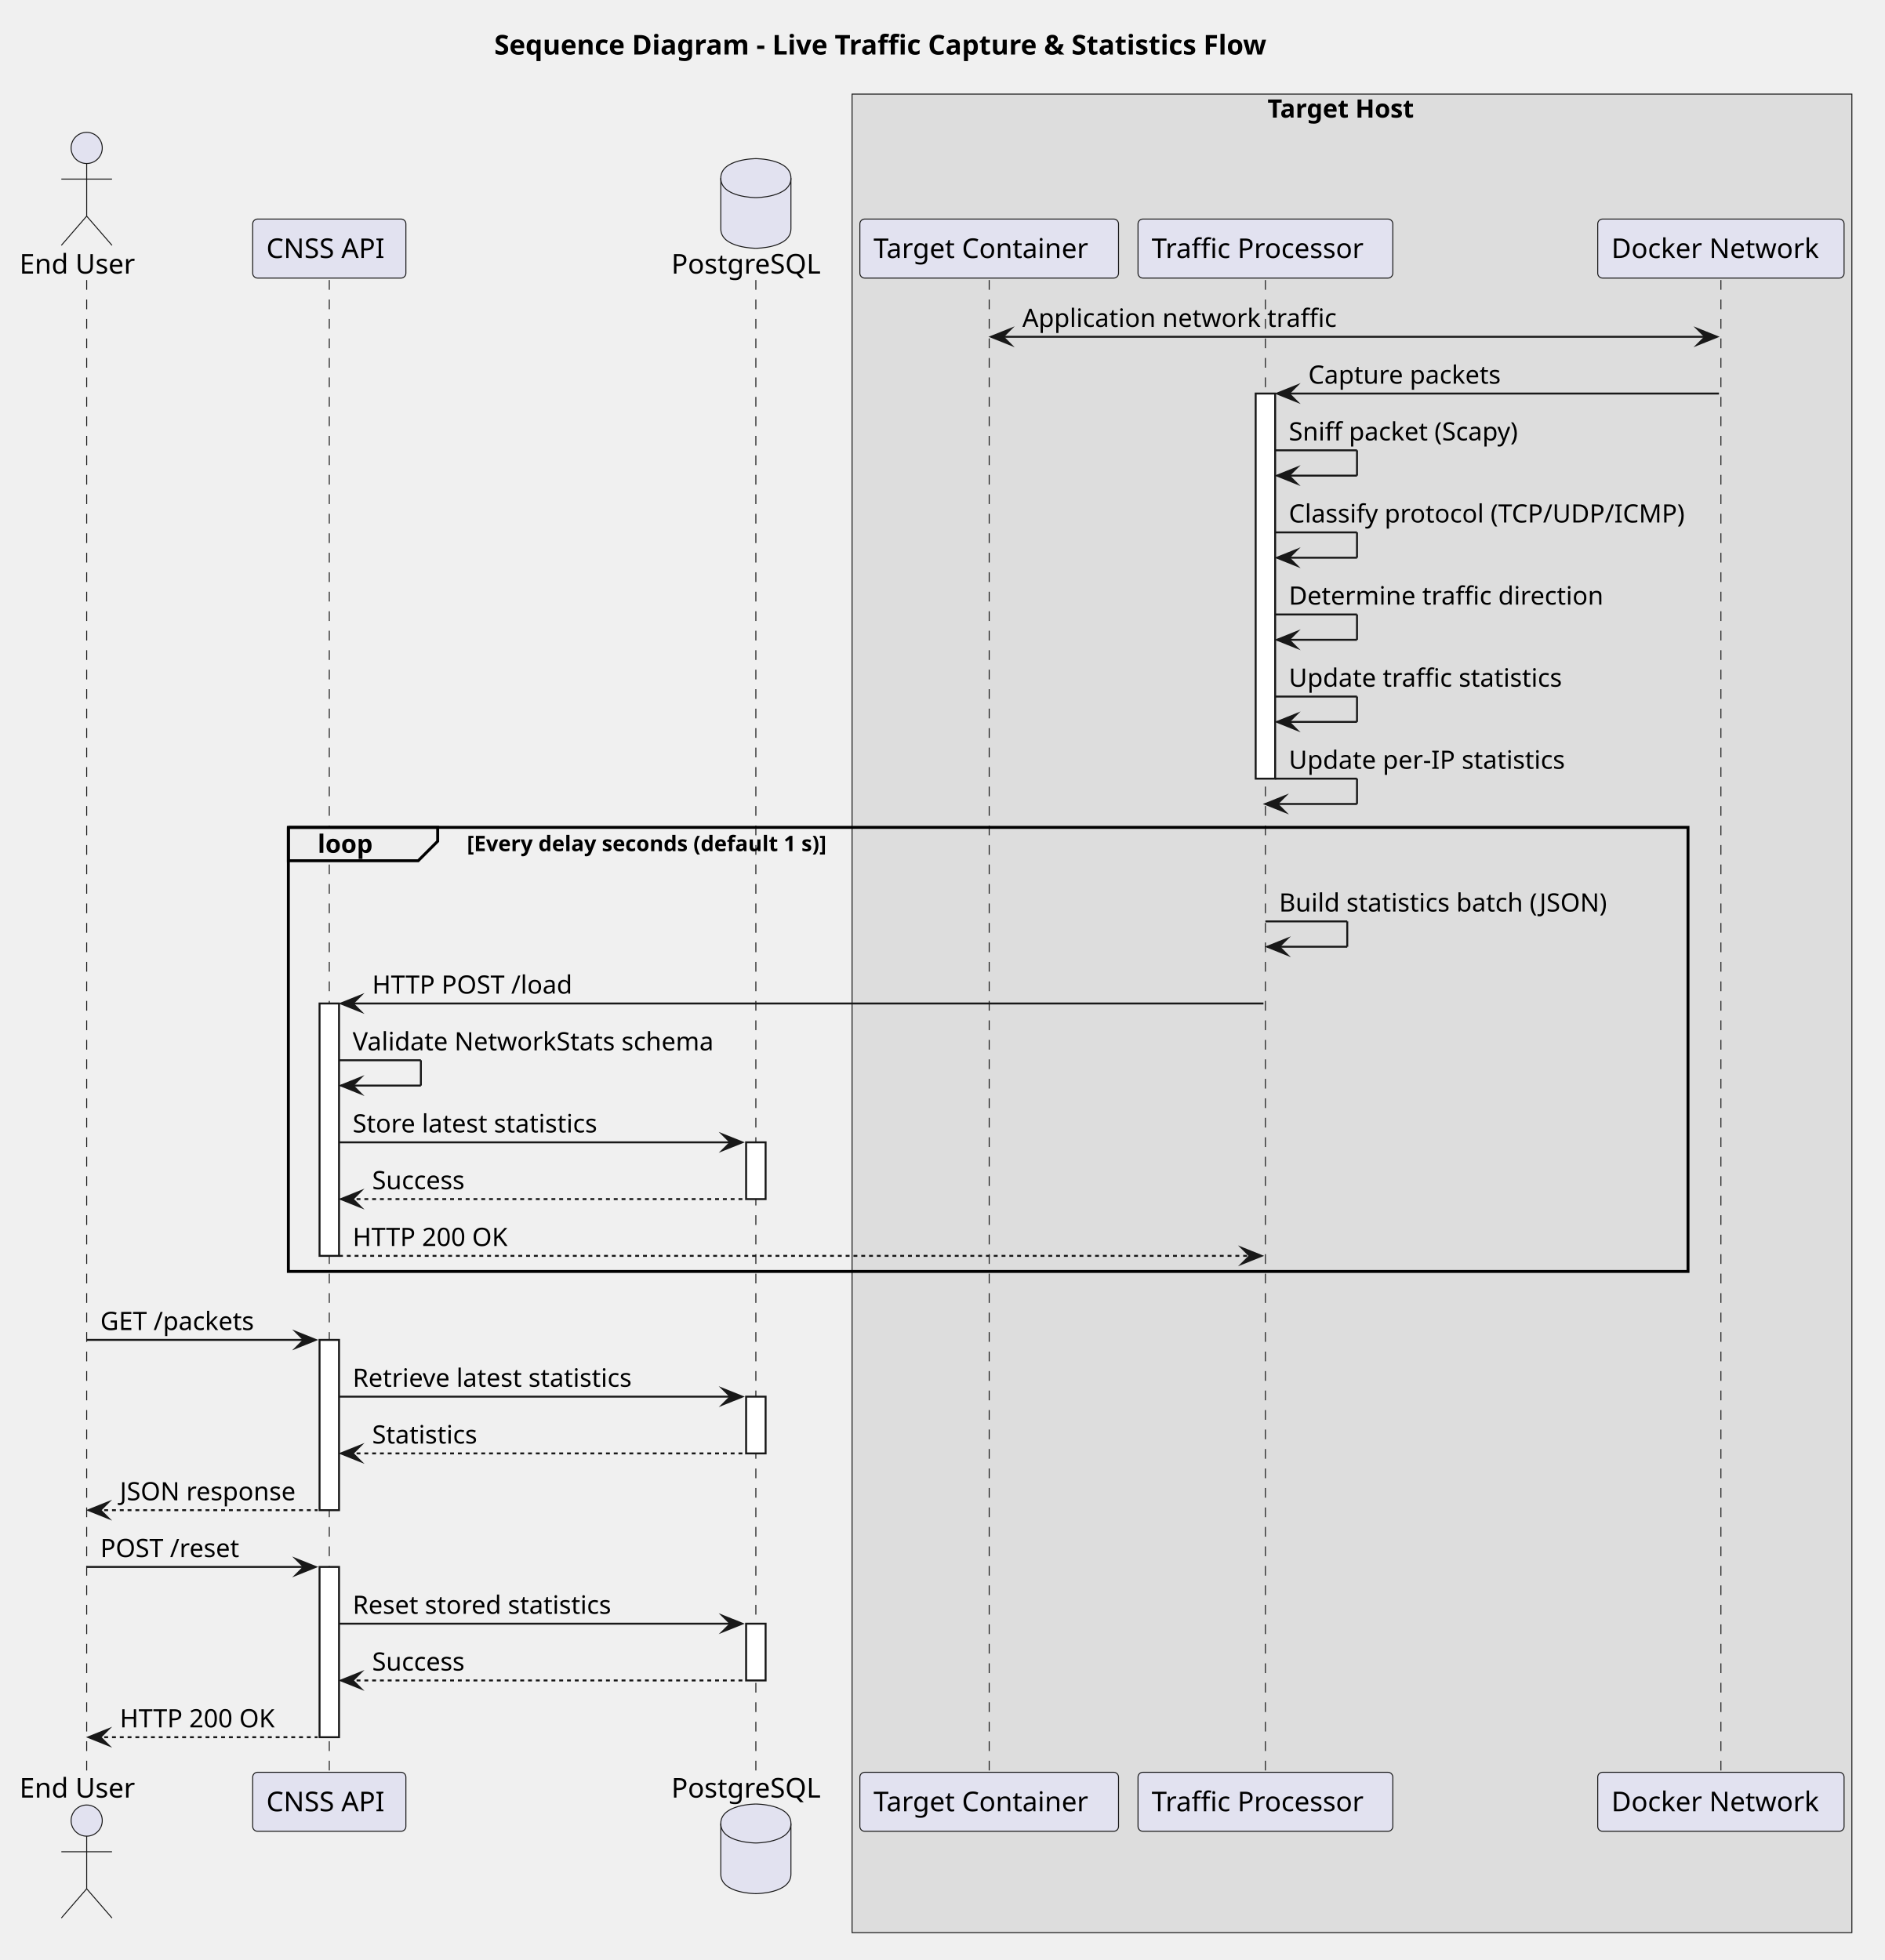
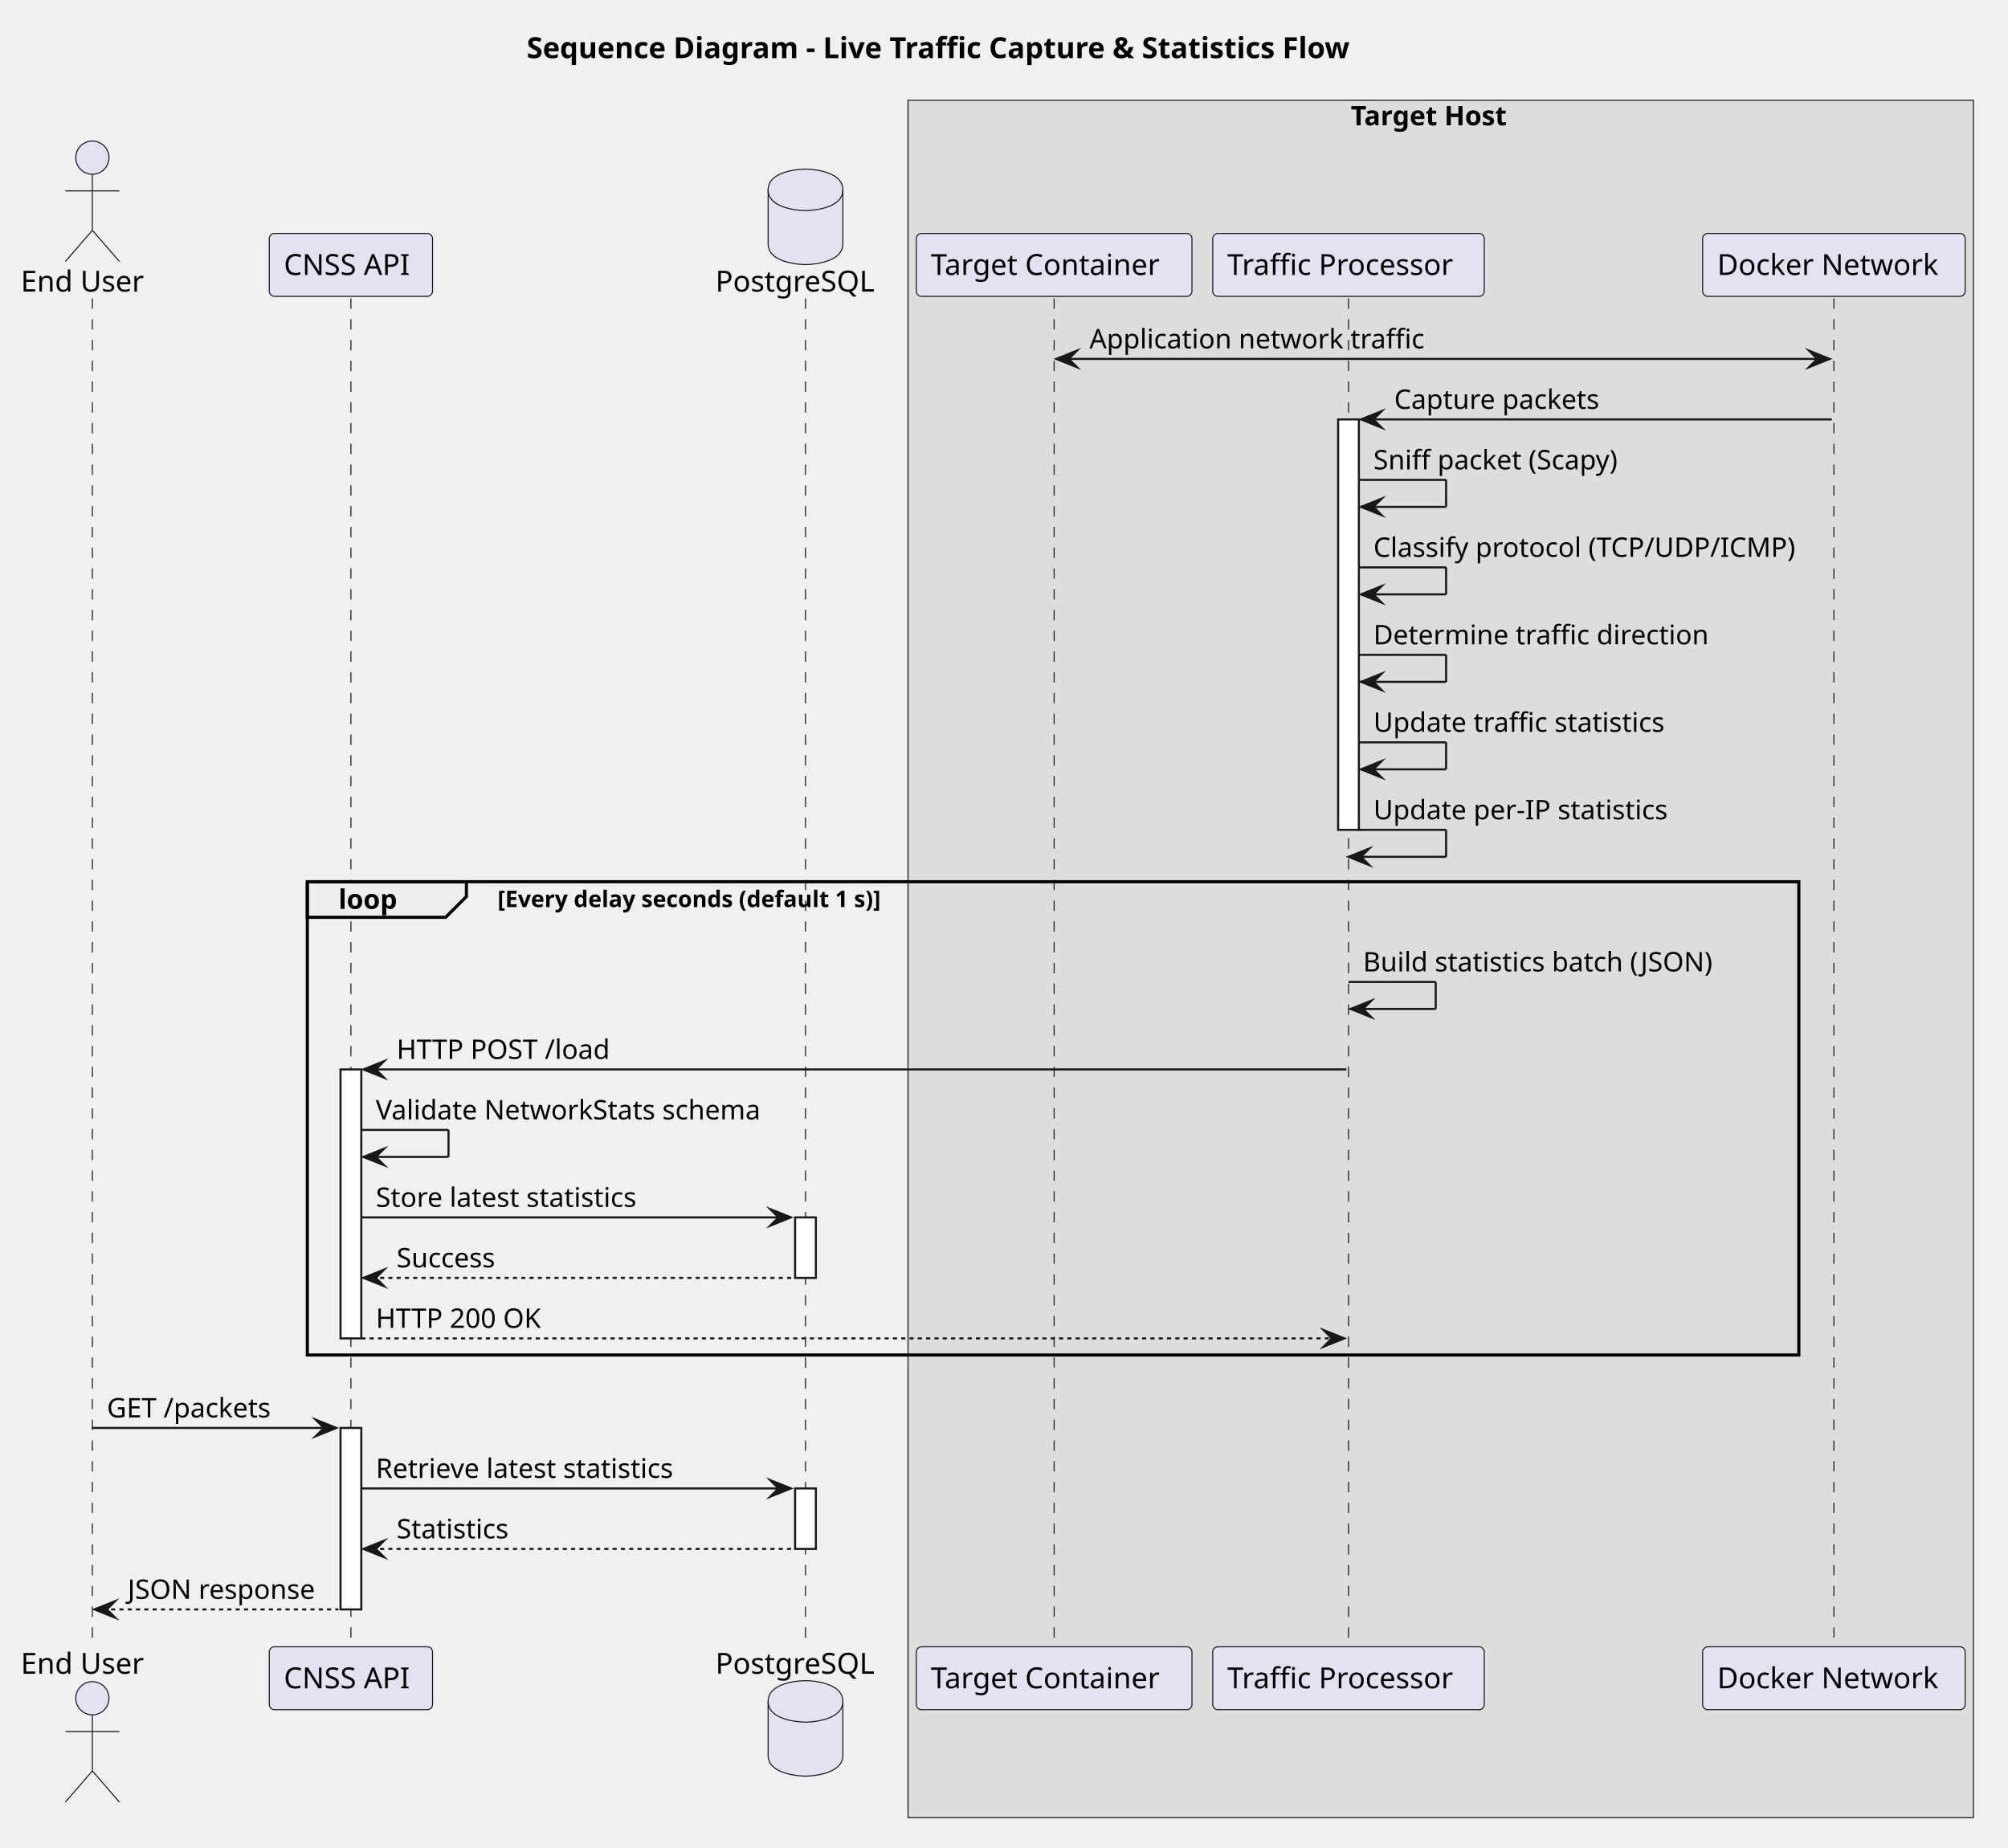
- <svg xmlns="http://www.w3.org/2000/svg" version="1.1" data-diagram-type="SEQUENCE" style="width:967px;height:1006px;background:#FFFFFF;" width="967px" height="1006px" viewBox="0 0 967 1006" zoomAndPan="magnify" preserveAspectRatio="none" contentStyleType="text/css">
+ <svg xmlns="http://www.w3.org/2000/svg" version="1.1" data-diagram-type="SEQUENCE" style="width:967px;height:890px;background:#FFFFFF;" width="967px" height="890px" viewBox="0 0 967 890" zoomAndPan="magnify" preserveAspectRatio="none" contentStyleType="text/css">
  <defs />
  <g font-family="sans-serif" lengthAdjust="spacing">
    <g class="title" data-source-line="3">
      <text x="253.649" y="27.995" fill="#000" font-size="14" textLength="458.069" font-weight="700">Sequence Diagram - Live Traffic Capture &amp; Statistics Flow</text>
    </g>
-     <rect x="437.279" y="48.297" width="513.088" height="943.648" fill="#DDD" style="stroke:#181818;stroke-width:0.5;" />
+     <rect x="437.279" y="48.297" width="513.088" height="827.117" fill="#DDD" style="stroke:#181818;stroke-width:0.5;" />
    <text x="650.485" y="60.364" fill="#000" font-size="13" textLength="86.677" font-weight="700">Target Host</text>
    <g>
-       <rect x="40.983" y="143.727" width="8" height="765.922" fill="#000" fill-opacity="0" />
-       <line x1="44.483" y1="143.727" x2="44.483" y2="909.648" style="stroke:#181818;stroke-width:0.5;stroke-dasharray:5,5;" />
+       <rect x="40.983" y="143.727" width="8" height="649.391" fill="#000" fill-opacity="0" />
+       <line x1="44.483" y1="143.727" x2="44.483" y2="793.117" style="stroke:#181818;stroke-width:0.5;stroke-dasharray:5,5;" />
    </g>
    <g>
-       <rect x="165.49" y="143.727" width="8" height="765.922" fill="#000" fill-opacity="0" />
-       <line x1="168.99" y1="143.727" x2="168.99" y2="909.648" style="stroke:#181818;stroke-width:0.5;stroke-dasharray:5,5;" />
+       <rect x="165.49" y="143.727" width="8" height="649.391" fill="#000" fill-opacity="0" />
+       <line x1="168.99" y1="143.727" x2="168.99" y2="793.117" style="stroke:#181818;stroke-width:0.5;stroke-dasharray:5,5;" />
    </g>
    <g>
      <rect x="163.99" y="515.055" width="10" height="129.531" fill="#FFF" style="stroke:#181818;stroke-width:1;" />
    </g>
    <g>
      <rect x="163.99" y="687.719" width="10" height="87.398" fill="#FFF" style="stroke:#181818;stroke-width:1;" />
    </g>
    <g>
-       <rect x="163.99" y="804.25" width="10" height="87.398" fill="#FFF" style="stroke:#181818;stroke-width:1;" />
-     </g>
-     <g>
-       <rect x="384.403" y="143.727" width="8" height="765.922" fill="#000" fill-opacity="0" />
-       <line x1="387.903" y1="143.727" x2="387.903" y2="909.648" style="stroke:#181818;stroke-width:0.5;stroke-dasharray:5,5;" />
+       <rect x="384.403" y="143.727" width="8" height="649.391" fill="#000" fill-opacity="0" />
+       <line x1="387.903" y1="143.727" x2="387.903" y2="793.117" style="stroke:#181818;stroke-width:0.5;stroke-dasharray:5,5;" />
    </g>
    <g>
      <rect x="382.903" y="586.32" width="10" height="29.133" fill="#FFF" style="stroke:#181818;stroke-width:1;" />
    </g>
    <g>
      <rect x="382.903" y="716.852" width="10" height="29.133" fill="#FFF" style="stroke:#181818;stroke-width:1;" />
    </g>
    <g>
-       <rect x="382.903" y="833.383" width="10" height="29.133" fill="#FFF" style="stroke:#181818;stroke-width:1;" />
+       <rect x="504.149" y="143.727" width="8" height="649.391" fill="#000" fill-opacity="0" />
+       <line x1="507.649" y1="143.727" x2="507.649" y2="793.117" style="stroke:#181818;stroke-width:0.5;stroke-dasharray:5,5;" />
    </g>
    <g>
-       <rect x="504.149" y="143.727" width="8" height="765.922" fill="#000" fill-opacity="0" />
-       <line x1="507.649" y1="143.727" x2="507.649" y2="909.648" style="stroke:#181818;stroke-width:0.5;stroke-dasharray:5,5;" />
-     </g>
-     <g>
-       <rect x="645.902" y="143.727" width="8" height="765.922" fill="#000" fill-opacity="0" />
-       <line x1="649.402" y1="143.727" x2="649.402" y2="909.648" style="stroke:#181818;stroke-width:0.5;stroke-dasharray:5,5;" />
+       <rect x="645.902" y="143.727" width="8" height="649.391" fill="#000" fill-opacity="0" />
+       <line x1="649.402" y1="143.727" x2="649.402" y2="793.117" style="stroke:#181818;stroke-width:0.5;stroke-dasharray:5,5;" />
    </g>
    <g>
      <rect x="644.402" y="201.992" width="10" height="197.664" fill="#FFF" style="stroke:#181818;stroke-width:1;" />
    </g>
    <g>
-       <rect x="879.656" y="143.727" width="8" height="765.922" fill="#000" fill-opacity="0" />
-       <line x1="883.156" y1="143.727" x2="883.156" y2="909.648" style="stroke:#181818;stroke-width:0.5;stroke-dasharray:5,5;" />
+       <rect x="879.656" y="143.727" width="8" height="649.391" fill="#000" fill-opacity="0" />
+       <line x1="883.156" y1="143.727" x2="883.156" y2="793.117" style="stroke:#181818;stroke-width:0.5;stroke-dasharray:5,5;" />
    </g>
    <text x="10" y="140.425" fill="#000" font-size="14" textLength="62.966">End User</text>
    <ellipse cx="44.483" cy="75.93" rx="8" ry="8" fill="#E2E2F0" style="stroke:#181818;stroke-width:0.5;" />
    <path d="M44.483,83.93 L44.483,110.93 M31.483,91.93 L57.483,91.93 M44.483,110.93 L31.483,125.93 M44.483,110.93 L57.483,125.93" style="stroke:#181818;stroke-width:0.5;" fill="none" />
    <rect x="129.68" y="112.43" width="78.62" height="30.297" fill="#E2E2F0" style="stroke:#181818;stroke-width:0.5;" rx="2.5" ry="2.5" />
    <text x="136.68" y="132.425" fill="#000" font-size="14" textLength="64.62">CNSS API</text>
    <text x="344.526" y="140.425" fill="#000" font-size="14" textLength="80.753">PostgreSQL</text>
    <path d="M369.903,91.43 C369.903,81.43 387.903,81.43 387.903,81.43 C387.903,81.43 405.903,81.43 405.903,91.43 L405.903,117.43 C405.903,127.43 387.903,127.43 387.903,127.43 C387.903,127.43 369.903,127.43 369.903,117.43 L369.903,91.43" style="stroke:#181818;stroke-width:0.5;" fill="#E2E2F0" />
    <path d="M369.903,91.43 C369.903,101.43 387.903,101.43 387.903,101.43 C387.903,101.43 405.903,101.43 405.903,91.43" style="stroke:#181818;stroke-width:0.5;" fill="none" />
    <rect x="441.279" y="112.43" width="132.74" height="30.297" fill="#E2E2F0" style="stroke:#181818;stroke-width:0.5;" rx="2.5" ry="2.5" />
    <text x="448.279" y="132.425" fill="#000" font-size="14" textLength="118.74">Target Container</text>
    <rect x="584.02" y="112.43" width="130.765" height="30.297" fill="#E2E2F0" style="stroke:#181818;stroke-width:0.5;" rx="2.5" ry="2.5" />
    <text x="591.02" y="132.425" fill="#000" font-size="14" textLength="116.765">Traffic Processor</text>
    <rect x="819.944" y="112.43" width="126.424" height="30.297" fill="#E2E2F0" style="stroke:#181818;stroke-width:0.5;" rx="2.5" ry="2.5" />
    <text x="826.944" y="132.425" fill="#000" font-size="14" textLength="112.424">Docker Network</text>
-     <text x="10" y="922.644" fill="#000" font-size="14" textLength="62.966">End User</text>
-     <ellipse cx="44.483" cy="934.445" rx="8" ry="8" fill="#E2E2F0" style="stroke:#181818;stroke-width:0.5;" />
-     <path d="M44.483,942.445 L44.483,969.445 M31.483,950.445 L57.483,950.445 M44.483,969.445 L31.483,984.445 M44.483,969.445 L57.483,984.445" style="stroke:#181818;stroke-width:0.5;" fill="none" />
-     <rect x="129.68" y="909.648" width="78.62" height="30.297" fill="#E2E2F0" style="stroke:#181818;stroke-width:0.5;" rx="2.5" ry="2.5" />
-     <text x="136.68" y="929.644" fill="#000" font-size="14" textLength="64.62">CNSS API</text>
-     <text x="344.526" y="922.644" fill="#000" font-size="14" textLength="80.753">PostgreSQL</text>
-     <path d="M369.903,935.945 C369.903,925.945 387.903,925.945 387.903,925.945 C387.903,925.945 405.903,925.945 405.903,935.945 L405.903,961.945 C405.903,971.945 387.903,971.945 387.903,971.945 C387.903,971.945 369.903,971.945 369.903,961.945 L369.903,935.945" style="stroke:#181818;stroke-width:0.5;" fill="#E2E2F0" />
-     <path d="M369.903,935.945 C369.903,945.945 387.903,945.945 387.903,945.945 C387.903,945.945 405.903,945.945 405.903,935.945" style="stroke:#181818;stroke-width:0.5;" fill="none" />
-     <rect x="441.279" y="909.648" width="132.74" height="30.297" fill="#E2E2F0" style="stroke:#181818;stroke-width:0.5;" rx="2.5" ry="2.5" />
-     <text x="448.279" y="929.644" fill="#000" font-size="14" textLength="118.74">Target Container</text>
-     <rect x="584.02" y="909.648" width="130.765" height="30.297" fill="#E2E2F0" style="stroke:#181818;stroke-width:0.5;" rx="2.5" ry="2.5" />
-     <text x="591.02" y="929.644" fill="#000" font-size="14" textLength="116.765">Traffic Processor</text>
-     <rect x="819.944" y="909.648" width="126.424" height="30.297" fill="#E2E2F0" style="stroke:#181818;stroke-width:0.5;" rx="2.5" ry="2.5" />
-     <text x="826.944" y="929.644" fill="#000" font-size="14" textLength="112.424">Docker Network</text>
+     <text x="10" y="806.112" fill="#000" font-size="14" textLength="62.966">End User</text>
+     <ellipse cx="44.483" cy="817.914" rx="8" ry="8" fill="#E2E2F0" style="stroke:#181818;stroke-width:0.5;" />
+     <path d="M44.483,825.914 L44.483,852.914 M31.483,833.914 L57.483,833.914 M44.483,852.914 L31.483,867.914 M44.483,852.914 L57.483,867.914" style="stroke:#181818;stroke-width:0.5;" fill="none" />
+     <rect x="129.68" y="793.117" width="78.62" height="30.297" fill="#E2E2F0" style="stroke:#181818;stroke-width:0.5;" rx="2.5" ry="2.5" />
+     <text x="136.68" y="813.112" fill="#000" font-size="14" textLength="64.62">CNSS API</text>
+     <text x="344.526" y="806.112" fill="#000" font-size="14" textLength="80.753">PostgreSQL</text>
+     <path d="M369.903,819.414 C369.903,809.414 387.903,809.414 387.903,809.414 C387.903,809.414 405.903,809.414 405.903,819.414 L405.903,845.414 C405.903,855.414 387.903,855.414 387.903,855.414 C387.903,855.414 369.903,855.414 369.903,845.414 L369.903,819.414" style="stroke:#181818;stroke-width:0.5;" fill="#E2E2F0" />
+     <path d="M369.903,819.414 C369.903,829.414 387.903,829.414 387.903,829.414 C387.903,829.414 405.903,829.414 405.903,819.414" style="stroke:#181818;stroke-width:0.5;" fill="none" />
+     <rect x="441.279" y="793.117" width="132.74" height="30.297" fill="#E2E2F0" style="stroke:#181818;stroke-width:0.5;" rx="2.5" ry="2.5" />
+     <text x="448.279" y="813.112" fill="#000" font-size="14" textLength="118.74">Target Container</text>
+     <rect x="584.02" y="793.117" width="130.765" height="30.297" fill="#E2E2F0" style="stroke:#181818;stroke-width:0.5;" rx="2.5" ry="2.5" />
+     <text x="591.02" y="813.112" fill="#000" font-size="14" textLength="116.765">Traffic Processor</text>
+     <rect x="819.944" y="793.117" width="126.424" height="30.297" fill="#E2E2F0" style="stroke:#181818;stroke-width:0.5;" rx="2.5" ry="2.5" />
+     <text x="826.944" y="813.112" fill="#000" font-size="14" textLength="112.424">Docker Network</text>
    <polygon points="518.649,168.859,508.649,172.859,518.649,176.859,514.649,172.859" fill="#181818" style="stroke:#181818;stroke-width:1;stroke-linejoin:miter;stroke-miterlimit:10;" />
    <polygon points="871.156,168.859,881.156,172.859,871.156,176.859,875.156,172.859" fill="#181818" style="stroke:#181818;stroke-width:1;stroke-linejoin:miter;stroke-miterlimit:10;" />
    <line x1="512.649" y1="172.859" x2="877.156" y2="172.859" style="stroke:#181818;stroke-width:1;" />
    <text x="524.649" y="167.793" fill="#000" font-size="13" textLength="172.015">Application network traffic</text>
    <polygon points="665.402,197.992,655.402,201.992,665.402,205.992,661.402,201.992" fill="#181818" style="stroke:#181818;stroke-width:1;stroke-linejoin:miter;stroke-miterlimit:10;" />
    <line x1="659.402" y1="201.992" x2="882.156" y2="201.992" style="stroke:#181818;stroke-width:1;" />
    <text x="671.402" y="196.926" fill="#000" font-size="13" textLength="106.869">Capture packets</text>
    <line x1="654.402" y1="231.125" x2="696.402" y2="231.125" style="stroke:#181818;stroke-width:1;" />
    <line x1="696.402" y1="231.125" x2="696.402" y2="244.125" style="stroke:#181818;stroke-width:1;" />
    <line x1="655.402" y1="244.125" x2="696.402" y2="244.125" style="stroke:#181818;stroke-width:1;" />
    <polygon points="665.402,240.125,655.402,244.125,665.402,248.125,661.402,244.125" fill="#181818" style="stroke:#181818;stroke-width:1;stroke-linejoin:miter;stroke-miterlimit:10;" />
    <text x="661.402" y="226.059" fill="#000" font-size="13" textLength="130.965">Sniff packet (Scapy)</text>
    <line x1="654.402" y1="273.258" x2="696.402" y2="273.258" style="stroke:#181818;stroke-width:1;" />
    <line x1="696.402" y1="273.258" x2="696.402" y2="286.258" style="stroke:#181818;stroke-width:1;" />
    <line x1="655.402" y1="286.258" x2="696.402" y2="286.258" style="stroke:#181818;stroke-width:1;" />
    <polygon points="665.402,282.258,655.402,286.258,665.402,290.258,661.402,286.258" fill="#181818" style="stroke:#181818;stroke-width:1;stroke-linejoin:miter;stroke-miterlimit:10;" />
    <text x="661.402" y="268.192" fill="#000" font-size="13" textLength="214.754">Classify protocol (TCP/UDP/ICMP)</text>
    <line x1="654.402" y1="315.391" x2="696.402" y2="315.391" style="stroke:#181818;stroke-width:1;" />
    <line x1="696.402" y1="315.391" x2="696.402" y2="328.391" style="stroke:#181818;stroke-width:1;" />
    <line x1="655.402" y1="328.391" x2="696.402" y2="328.391" style="stroke:#181818;stroke-width:1;" />
    <polygon points="665.402,324.391,655.402,328.391,665.402,332.391,661.402,328.391" fill="#181818" style="stroke:#181818;stroke-width:1;stroke-linejoin:miter;stroke-miterlimit:10;" />
    <text x="661.402" y="310.325" fill="#000" font-size="13" textLength="172.802">Determine traffic direction</text>
    <line x1="654.402" y1="357.523" x2="696.402" y2="357.523" style="stroke:#181818;stroke-width:1;" />
    <line x1="696.402" y1="357.523" x2="696.402" y2="370.523" style="stroke:#181818;stroke-width:1;" />
    <line x1="655.402" y1="370.523" x2="696.402" y2="370.523" style="stroke:#181818;stroke-width:1;" />
    <polygon points="665.402,366.523,655.402,370.523,665.402,374.523,661.402,370.523" fill="#181818" style="stroke:#181818;stroke-width:1;stroke-linejoin:miter;stroke-miterlimit:10;" />
    <text x="661.402" y="352.458" fill="#000" font-size="13" textLength="151.614">Update traffic statistics</text>
    <line x1="654.402" y1="399.656" x2="696.402" y2="399.656" style="stroke:#181818;stroke-width:1;" />
    <line x1="696.402" y1="399.656" x2="696.402" y2="412.656" style="stroke:#181818;stroke-width:1;" />
    <line x1="649.402" y1="412.656" x2="696.402" y2="412.656" style="stroke:#181818;stroke-width:1;" />
    <polygon points="659.402,408.656,649.402,412.656,659.402,416.656,655.402,412.656" fill="#181818" style="stroke:#181818;stroke-width:1;stroke-linejoin:miter;stroke-miterlimit:10;" />
    <text x="661.402" y="394.59" fill="#000" font-size="13" textLength="151.252">Update per-IP statistics</text>
    <path d="M147.99,424.656 L224.614,424.656 L224.614,431.789 L214.614,441.789 L147.99,441.789 L147.99,424.656" style="stroke:#000;stroke-width:1.5;" fill="#EEE" />
    <rect x="147.99" y="424.656" width="718.279" height="227.93" fill="none" style="stroke:#000;stroke-width:1.5;" />
    <text x="162.99" y="437.723" fill="#000" font-size="13" textLength="31.624" font-weight="700">loop</text>
    <text x="239.614" y="436.867" fill="#000" font-size="11" textLength="216.638" font-weight="700">[Every delay seconds (default 1 s)]</text>
    <line x1="649.402" y1="472.922" x2="691.402" y2="472.922" style="stroke:#181818;stroke-width:1;" />
    <line x1="691.402" y1="472.922" x2="691.402" y2="485.922" style="stroke:#181818;stroke-width:1;" />
    <line x1="650.402" y1="485.922" x2="691.402" y2="485.922" style="stroke:#181818;stroke-width:1;" />
    <polygon points="660.402,481.922,650.402,485.922,660.402,489.922,656.402,485.922" fill="#181818" style="stroke:#181818;stroke-width:1;stroke-linejoin:miter;stroke-miterlimit:10;" />
    <text x="656.402" y="467.856" fill="#000" font-size="13" textLength="181.867">Build statistics batch (JSON)</text>
    <polygon points="184.99,511.055,174.99,515.055,184.99,519.055,180.99,515.055" fill="#181818" style="stroke:#181818;stroke-width:1;stroke-linejoin:miter;stroke-miterlimit:10;" />
    <line x1="178.99" y1="515.055" x2="648.402" y2="515.055" style="stroke:#181818;stroke-width:1;" />
    <text x="190.99" y="509.989" fill="#000" font-size="13" textLength="108.189">HTTP POST /load</text>
    <line x1="173.99" y1="544.188" x2="215.99" y2="544.188" style="stroke:#181818;stroke-width:1;" />
    <line x1="215.99" y1="544.188" x2="215.99" y2="557.188" style="stroke:#181818;stroke-width:1;" />
    <line x1="174.99" y1="557.188" x2="215.99" y2="557.188" style="stroke:#181818;stroke-width:1;" />
    <polygon points="184.99,553.188,174.99,557.188,184.99,561.188,180.99,557.188" fill="#181818" style="stroke:#181818;stroke-width:1;stroke-linejoin:miter;stroke-miterlimit:10;" />
    <text x="180.99" y="539.122" fill="#000" font-size="13" textLength="199.913">Validate NetworkStats schema</text>
    <polygon points="370.903,582.32,380.903,586.32,370.903,590.32,374.903,586.32" fill="#181818" style="stroke:#181818;stroke-width:1;stroke-linejoin:miter;stroke-miterlimit:10;" />
    <line x1="173.99" y1="586.32" x2="376.903" y2="586.32" style="stroke:#181818;stroke-width:1;" />
    <text x="180.99" y="581.254" fill="#000" font-size="13" textLength="137.401">Store latest statistics</text>
    <polygon points="184.99,611.453,174.99,615.453,184.99,619.453,180.99,615.453" fill="#181818" style="stroke:#181818;stroke-width:1;stroke-linejoin:miter;stroke-miterlimit:10;" />
    <line x1="178.99" y1="615.453" x2="381.903" y2="615.453" style="stroke:#181818;stroke-width:1;stroke-dasharray:2,2;" />
    <text x="190.99" y="610.387" fill="#000" font-size="13" textLength="52.33">Success</text>
    <polygon points="637.402,640.586,647.402,644.586,637.402,648.586,641.402,644.586" fill="#181818" style="stroke:#181818;stroke-width:1;stroke-linejoin:miter;stroke-miterlimit:10;" />
    <line x1="173.99" y1="644.586" x2="643.402" y2="644.586" style="stroke:#181818;stroke-width:1;stroke-dasharray:2,2;" />
    <text x="180.99" y="639.52" fill="#000" font-size="13" textLength="85.332">HTTP 200 OK</text>
    <polygon points="151.99,683.719,161.99,687.719,151.99,691.719,155.99,687.719" fill="#181818" style="stroke:#181818;stroke-width:1;stroke-linejoin:miter;stroke-miterlimit:10;" />
    <line x1="44.483" y1="687.719" x2="157.99" y2="687.719" style="stroke:#181818;stroke-width:1;" />
    <text x="51.483" y="682.653" fill="#000" font-size="13" textLength="85.503">GET /packets</text>
    <polygon points="370.903,712.852,380.903,716.852,370.903,720.852,374.903,716.852" fill="#181818" style="stroke:#181818;stroke-width:1;stroke-linejoin:miter;stroke-miterlimit:10;" />
    <line x1="173.99" y1="716.852" x2="376.903" y2="716.852" style="stroke:#181818;stroke-width:1;" />
    <text x="180.99" y="711.786" fill="#000" font-size="13" textLength="157.53">Retrieve latest statistics</text>
    <polygon points="184.99,741.984,174.99,745.984,184.99,749.984,180.99,745.984" fill="#181818" style="stroke:#181818;stroke-width:1;stroke-linejoin:miter;stroke-miterlimit:10;" />
    <line x1="178.99" y1="745.984" x2="381.903" y2="745.984" style="stroke:#181818;stroke-width:1;stroke-dasharray:2,2;" />
    <text x="190.99" y="740.918" fill="#000" font-size="13" textLength="59.427">Statistics</text>
    <polygon points="55.483,771.117,45.483,775.117,55.483,779.117,51.483,775.117" fill="#181818" style="stroke:#181818;stroke-width:1;stroke-linejoin:miter;stroke-miterlimit:10;" />
    <line x1="49.483" y1="775.117" x2="162.99" y2="775.117" style="stroke:#181818;stroke-width:1;stroke-dasharray:2,2;" />
    <text x="61.483" y="770.051" fill="#000" font-size="13" textLength="95.507">JSON response</text>
-     <polygon points="151.99,800.25,161.99,804.25,151.99,808.25,155.99,804.25" fill="#181818" style="stroke:#181818;stroke-width:1;stroke-linejoin:miter;stroke-miterlimit:10;" />
-     <line x1="44.483" y1="804.25" x2="157.99" y2="804.25" style="stroke:#181818;stroke-width:1;" />
-     <text x="51.483" y="799.184" fill="#000" font-size="13" textLength="75.988">POST /reset</text>
-     <polygon points="370.903,829.383,380.903,833.383,370.903,837.383,374.903,833.383" fill="#181818" style="stroke:#181818;stroke-width:1;stroke-linejoin:miter;stroke-miterlimit:10;" />
-     <line x1="173.99" y1="833.383" x2="376.903" y2="833.383" style="stroke:#181818;stroke-width:1;" />
-     <text x="180.99" y="828.317" fill="#000" font-size="13" textLength="144.53">Reset stored statistics</text>
-     <polygon points="184.99,858.516,174.99,862.516,184.99,866.516,180.99,862.516" fill="#181818" style="stroke:#181818;stroke-width:1;stroke-linejoin:miter;stroke-miterlimit:10;" />
-     <line x1="178.99" y1="862.516" x2="381.903" y2="862.516" style="stroke:#181818;stroke-width:1;stroke-dasharray:2,2;" />
-     <text x="190.99" y="857.45" fill="#000" font-size="13" textLength="52.33">Success</text>
-     <polygon points="55.483,887.648,45.483,891.648,55.483,895.648,51.483,891.648" fill="#181818" style="stroke:#181818;stroke-width:1;stroke-linejoin:miter;stroke-miterlimit:10;" />
-     <line x1="49.483" y1="891.648" x2="162.99" y2="891.648" style="stroke:#181818;stroke-width:1;stroke-dasharray:2,2;" />
-     <text x="61.483" y="886.583" fill="#000" font-size="13" textLength="85.332">HTTP 200 OK</text>
  </g>
</svg>
